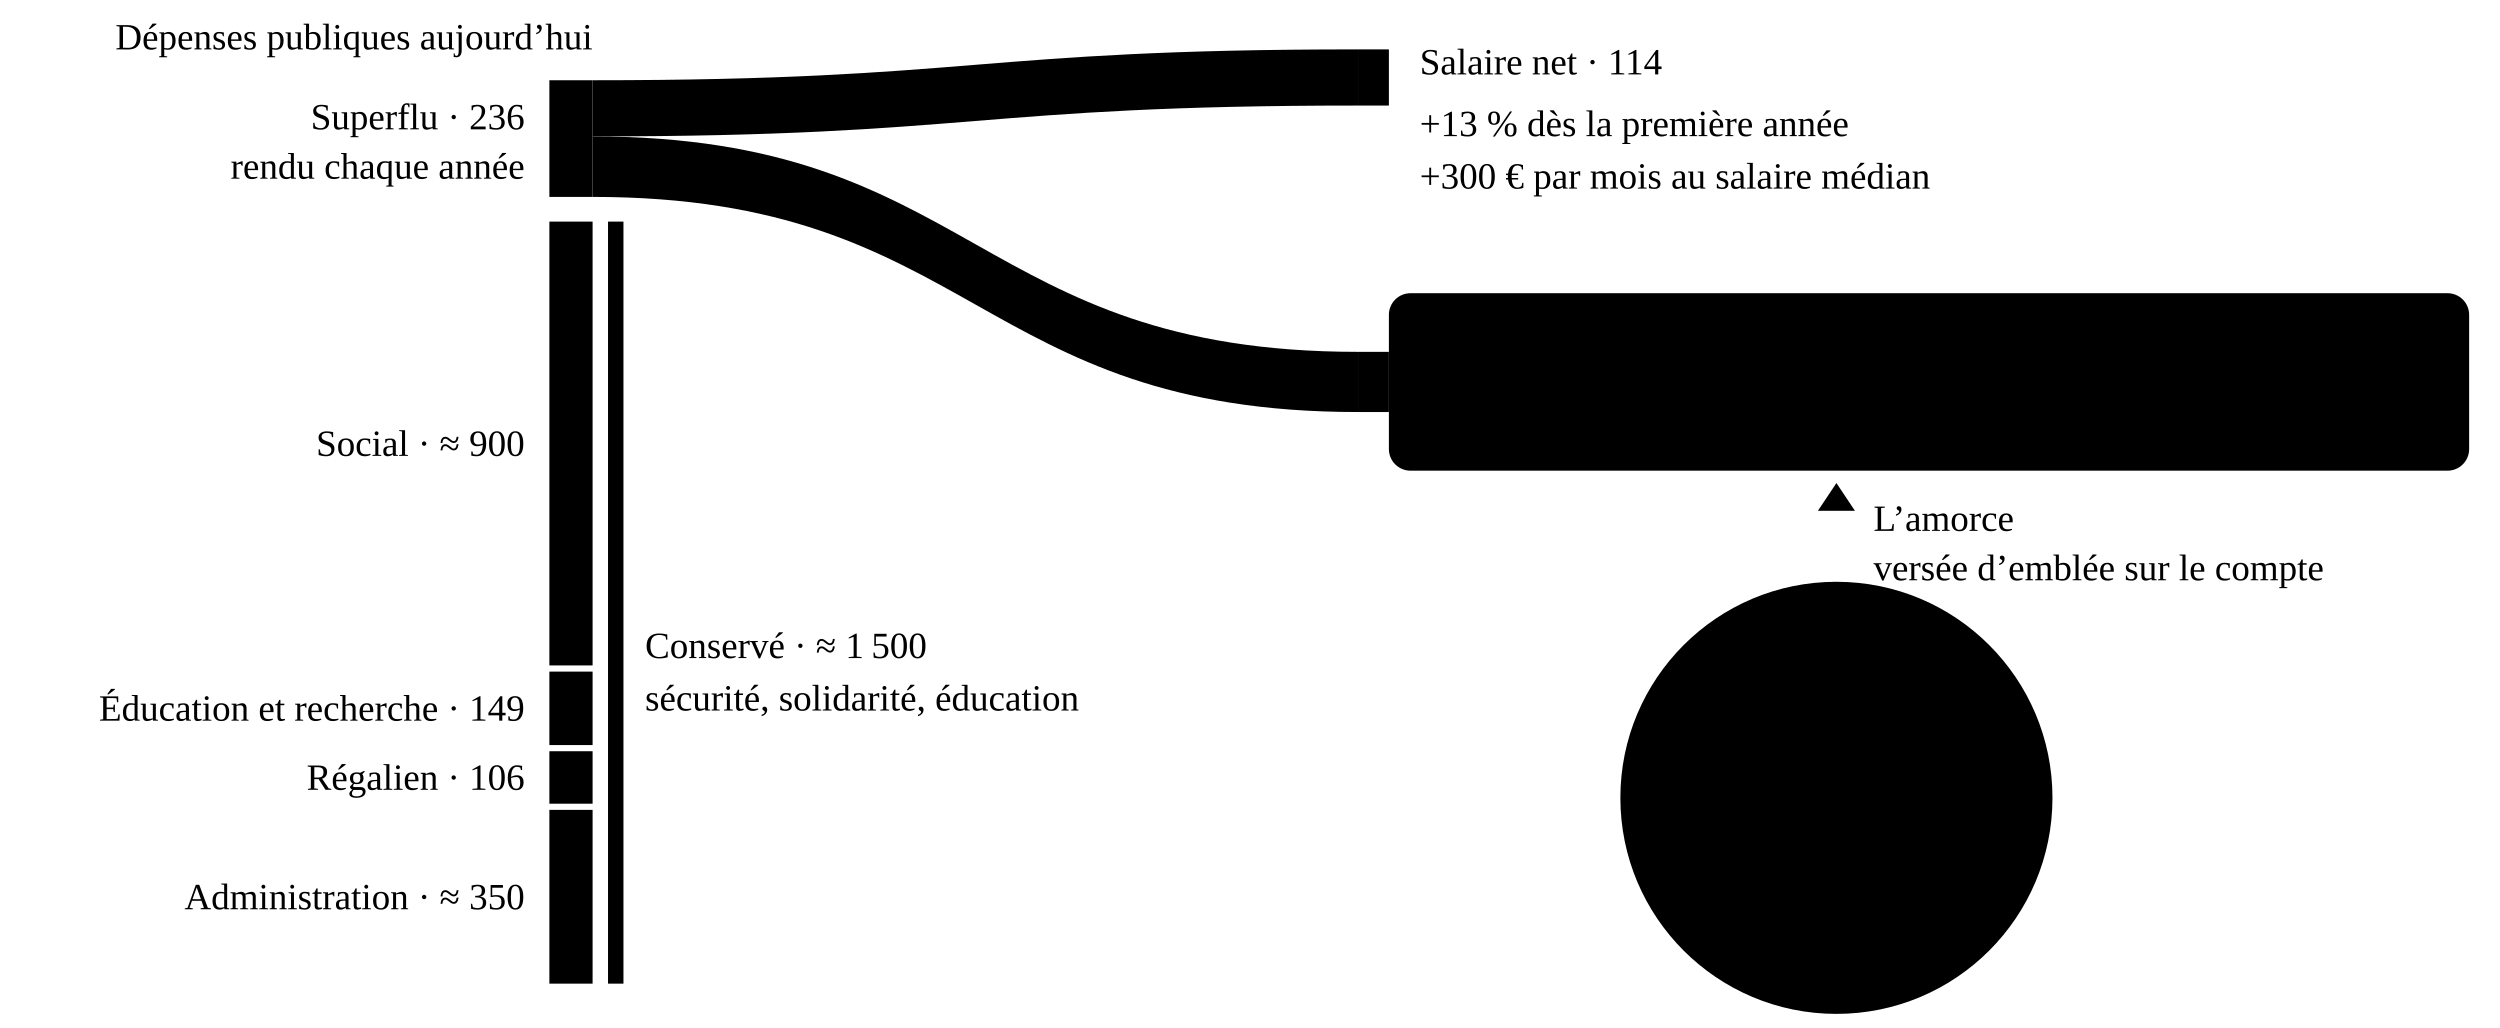
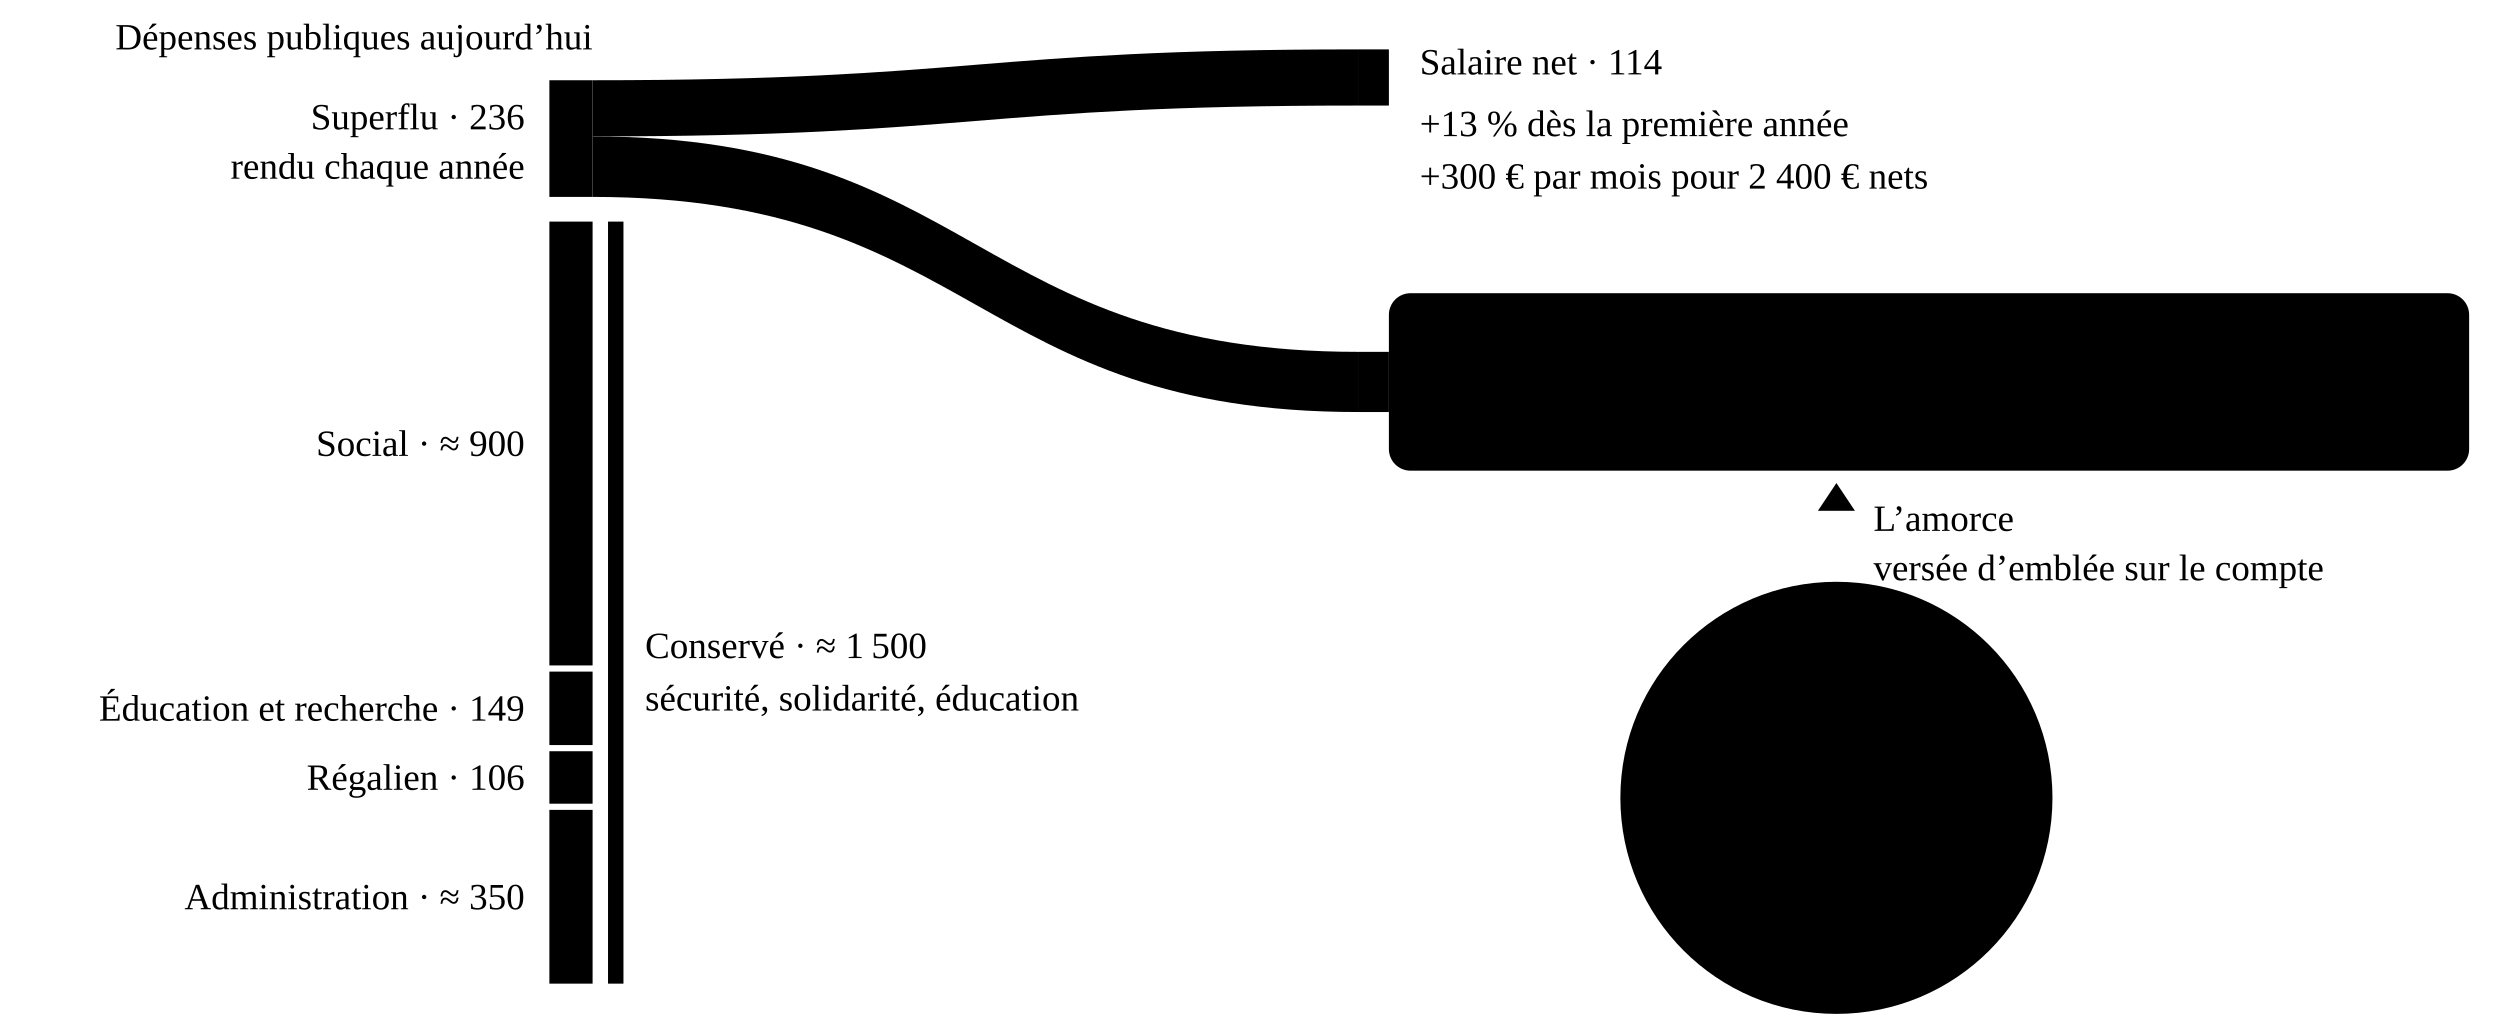
<svg xmlns="http://www.w3.org/2000/svg" viewBox="0 -8 810 333" role="img" aria-label="Flux annuels de la dépense publique, en milliards d'euros">
  <text class="l s" x="192" y="8" text-anchor="end">Dépenses publiques aujourd’hui</text>
  <rect class="na" x="178" y="18" width="14" height="37.8" />
  <a href="https://france-resolution.fr/graphiques/economies.html">
    <text class="l b" x="170" y="33.9" text-anchor="end">Superflu · 236</text>
  </a>
  <text class="l s" x="170" y="49.9" text-anchor="end">rendu chaque année</text>
  <path class="fa" d="M192,18.0 C316.0,18.0 316.0,8.0 440,8.0 L440,26.2 C316.0,26.2 316.0,36.2 192,36.2 Z" />
  <path class="fa" d="M192,36.2 C316.0,36.2 316.0,106.0 440,106.0 L440,125.5 C316.0,125.5 316.0,55.8 192,55.8 Z" />
  <rect class="na" x="440" y="8" width="10" height="18.2" />
  <a href="https://france-resolution.fr/propositions.html#sal">
    <text class="l b g" x="460" y="16.1">Salaire net · 114</text>
  </a>
  <text class="l s" x="460" y="36.1">
    <tspan class="fort">+13 %</tspan> dès la première année</text>
-   <text class="l s" x="460" y="53.1">+300 € par mois au salaire médian</text>
+   <text class="l s" x="460" y="53.1">+300 € par mois pour 2 400 € nets</text>
  <rect class="na" x="440" y="106" width="10" height="19.5" />
  <rect class="carte" x="450" y="87.0" width="350" height="57.5" rx="7" />
  <rect class="na" x="464" y="120.5" width="5.5" height="10" rx="1" />
  <rect class="na" x="472" y="113.5" width="5.5" height="17" rx="1" />
  <rect class="na" x="480" y="106.5" width="5.5" height="24" rx="1" />
  <rect class="na" x="488" y="99.5" width="5.5" height="31" rx="1" />
  <a href="https://france-resolution.fr/propositions.html#eparg">
    <text class="l b g" x="508" y="111.8">Compte épargne personnel · 122</text>
  </a>
-   <text class="l s" x="508" y="130.8">+300 € par mois au salaire médian, à mon nom</text>
+   <text class="l s" x="508" y="130.8">+300 € par mois pour 2 400 € nets, à mon nom</text>
  <circle class="bulle" cx="595.0" cy="250.5" r="70" />
  <a href="https://france-resolution.fr/graphiques/patrimoine-public.html">
    <text class="l b" x="595.0" y="226.5" text-anchor="middle">Patrimoine rendu</text>
  </a>
  <text class="l b gg" x="595.0" y="254.5" text-anchor="middle">600 Md€</text>
  <text class="l s" x="595.0" y="274.5" text-anchor="middle">20 000 € par foyer</text>
  <path class="fl" d="M595.0,177.5 V155.5" />
  <path class="na" d="M589.0,157.5 L595.0,148.5 L601.0,157.5 Z" />
  <text class="l b" x="607.0" y="164.0">L’amorce</text>
  <text class="l s" x="607.0" y="180.0">versée d’emblée sur le compte</text>
  <rect class="nc" x="178" y="63.8" width="14" height="143.8" />
  <text class="l" x="170" y="139.7" text-anchor="end">Social · ≈ 900</text>
  <rect class="nc" x="178" y="209.6" width="14" height="23.8" />
  <text class="l" x="170" y="225.5" text-anchor="end">Éducation et recherche · 149</text>
  <rect class="nc" x="178" y="235.4" width="14" height="17.0" />
  <text class="l" x="170" y="247.9" text-anchor="end">Régalien · 106</text>
  <rect class="nc" x="178" y="254.4" width="14" height="56.3" />
  <text class="l" x="170" y="286.6" text-anchor="end">Administration · ≈ 350</text>
  <path class="acc" d="M197,63.8 h5 V310.7 h-5" />
  <a href="https://france-resolution.fr/graphiques/depense-publique.html">
    <text class="l b" x="209" y="205.2">Conservé · ≈ 1 500</text>
  </a>
  <text class="l s" x="209" y="222.2">sécurité, solidarité, éducation</text>
</svg>
